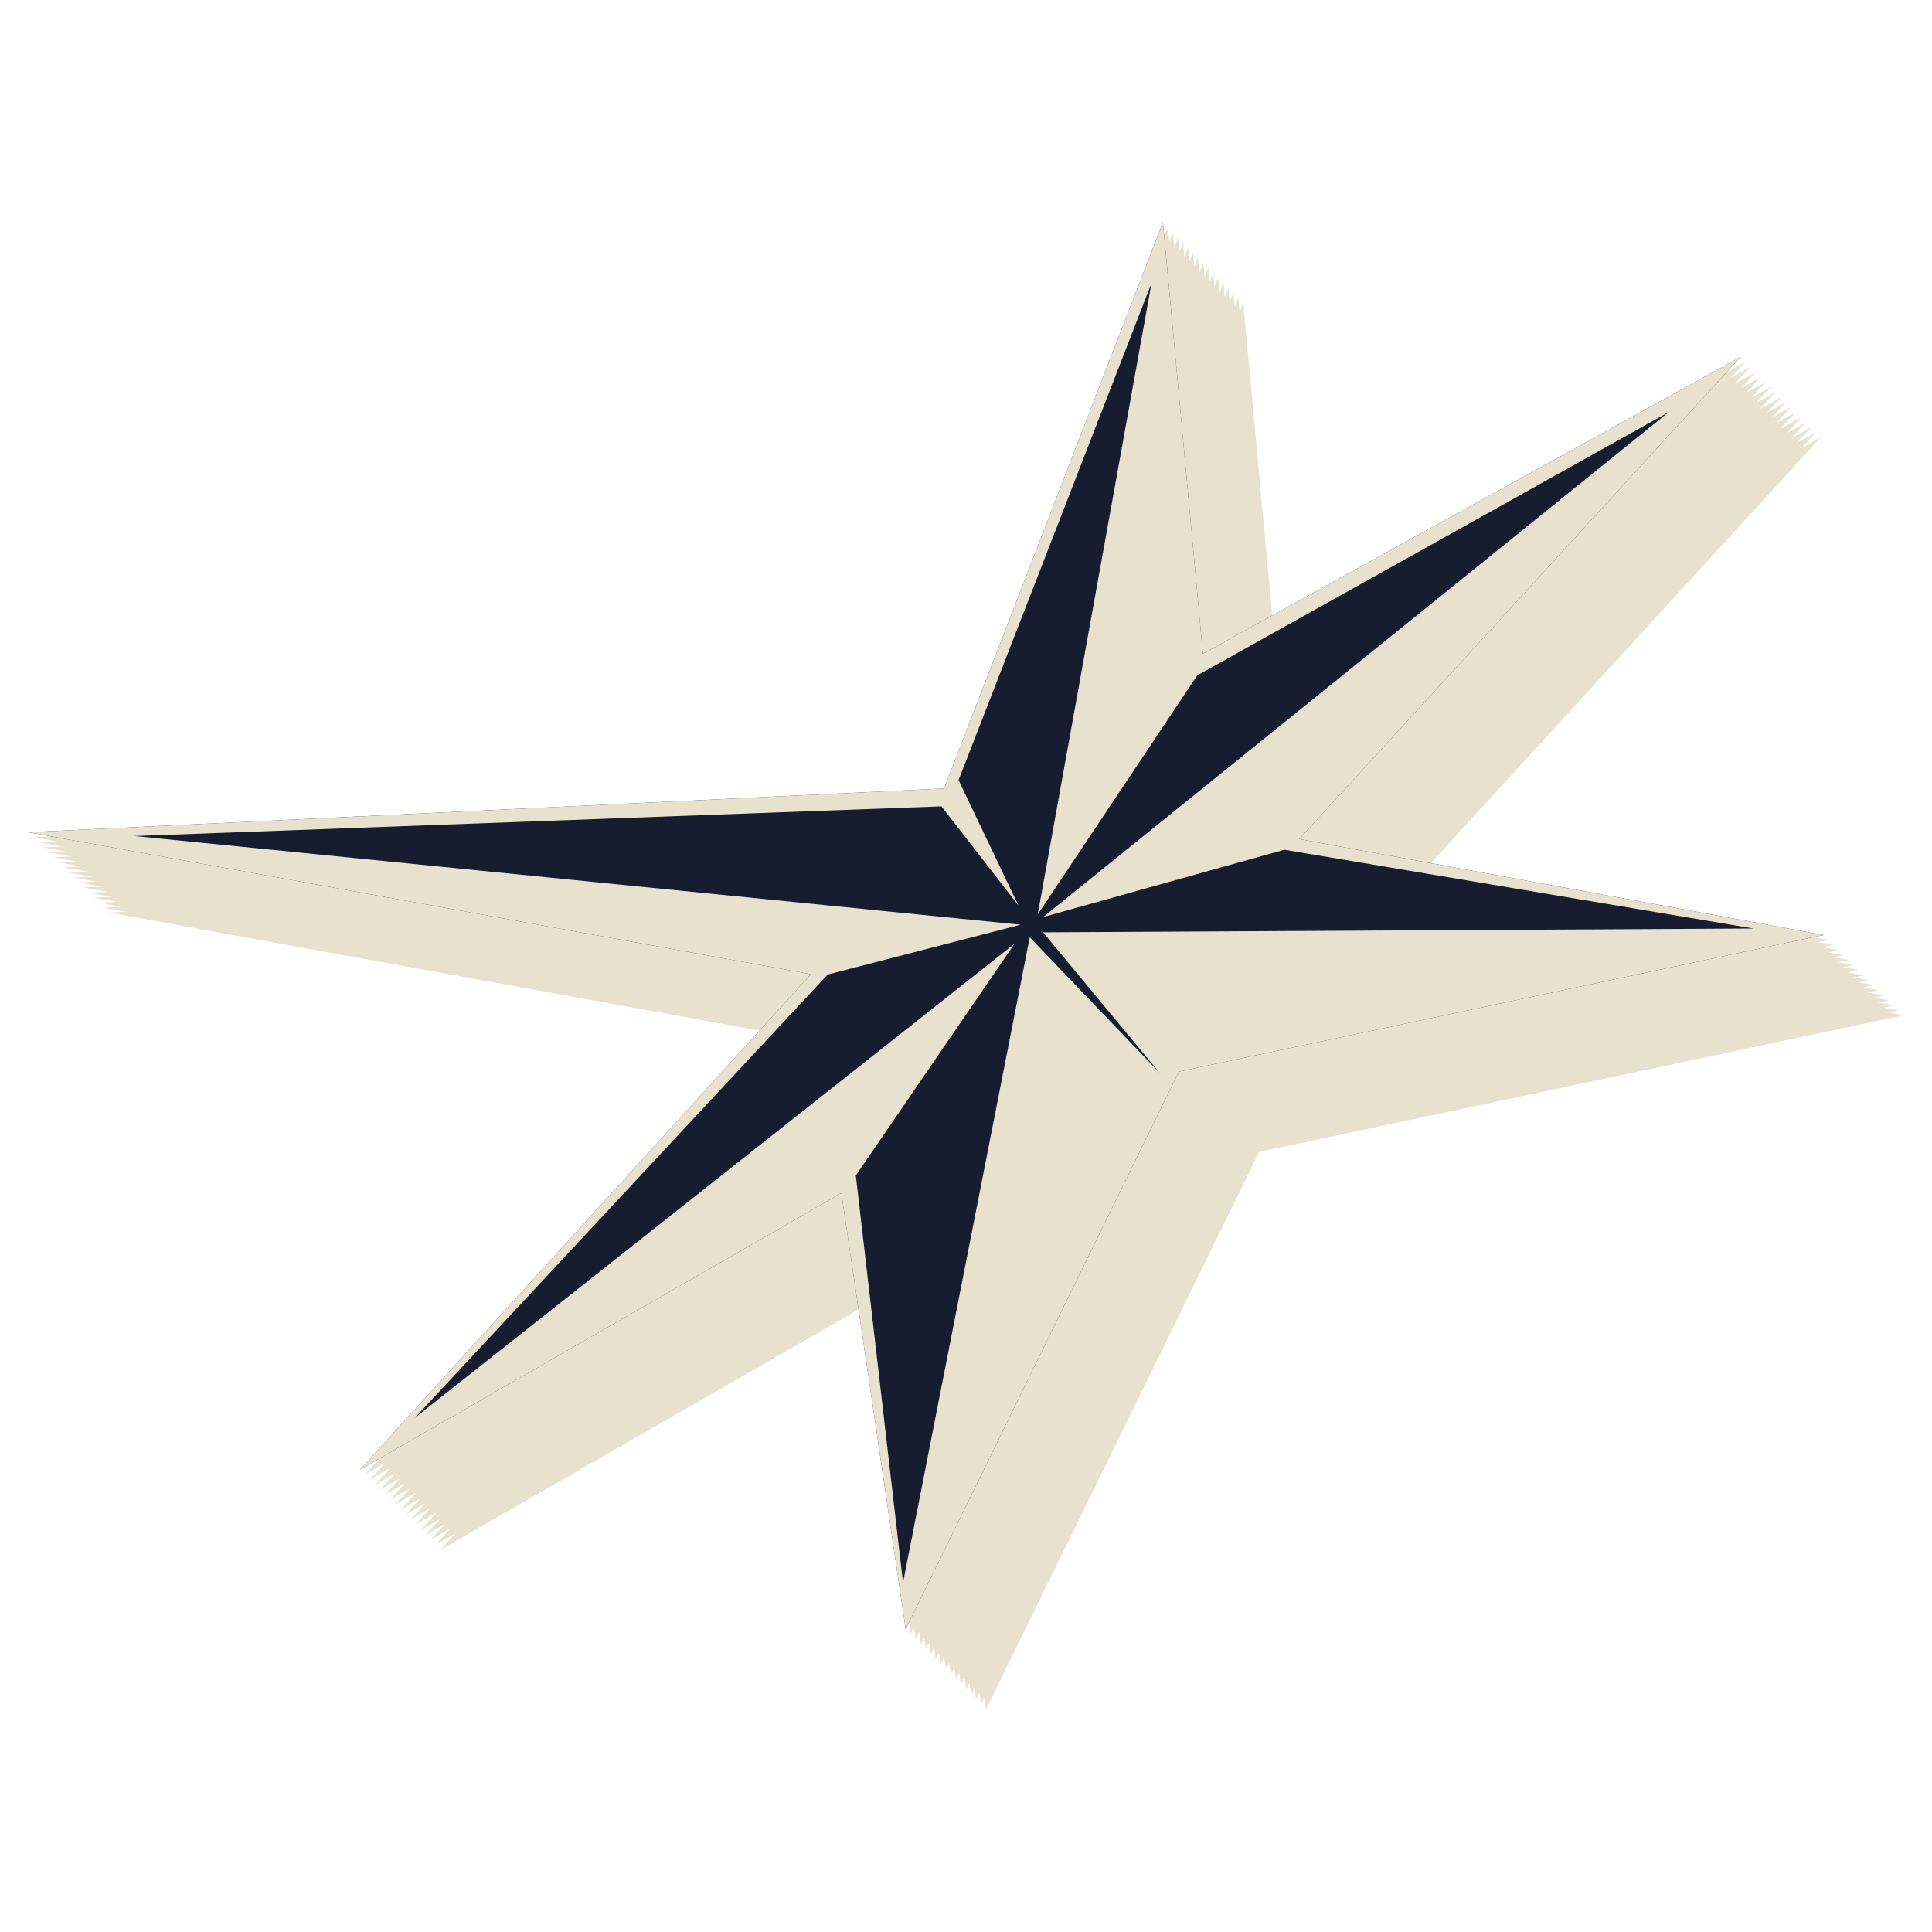
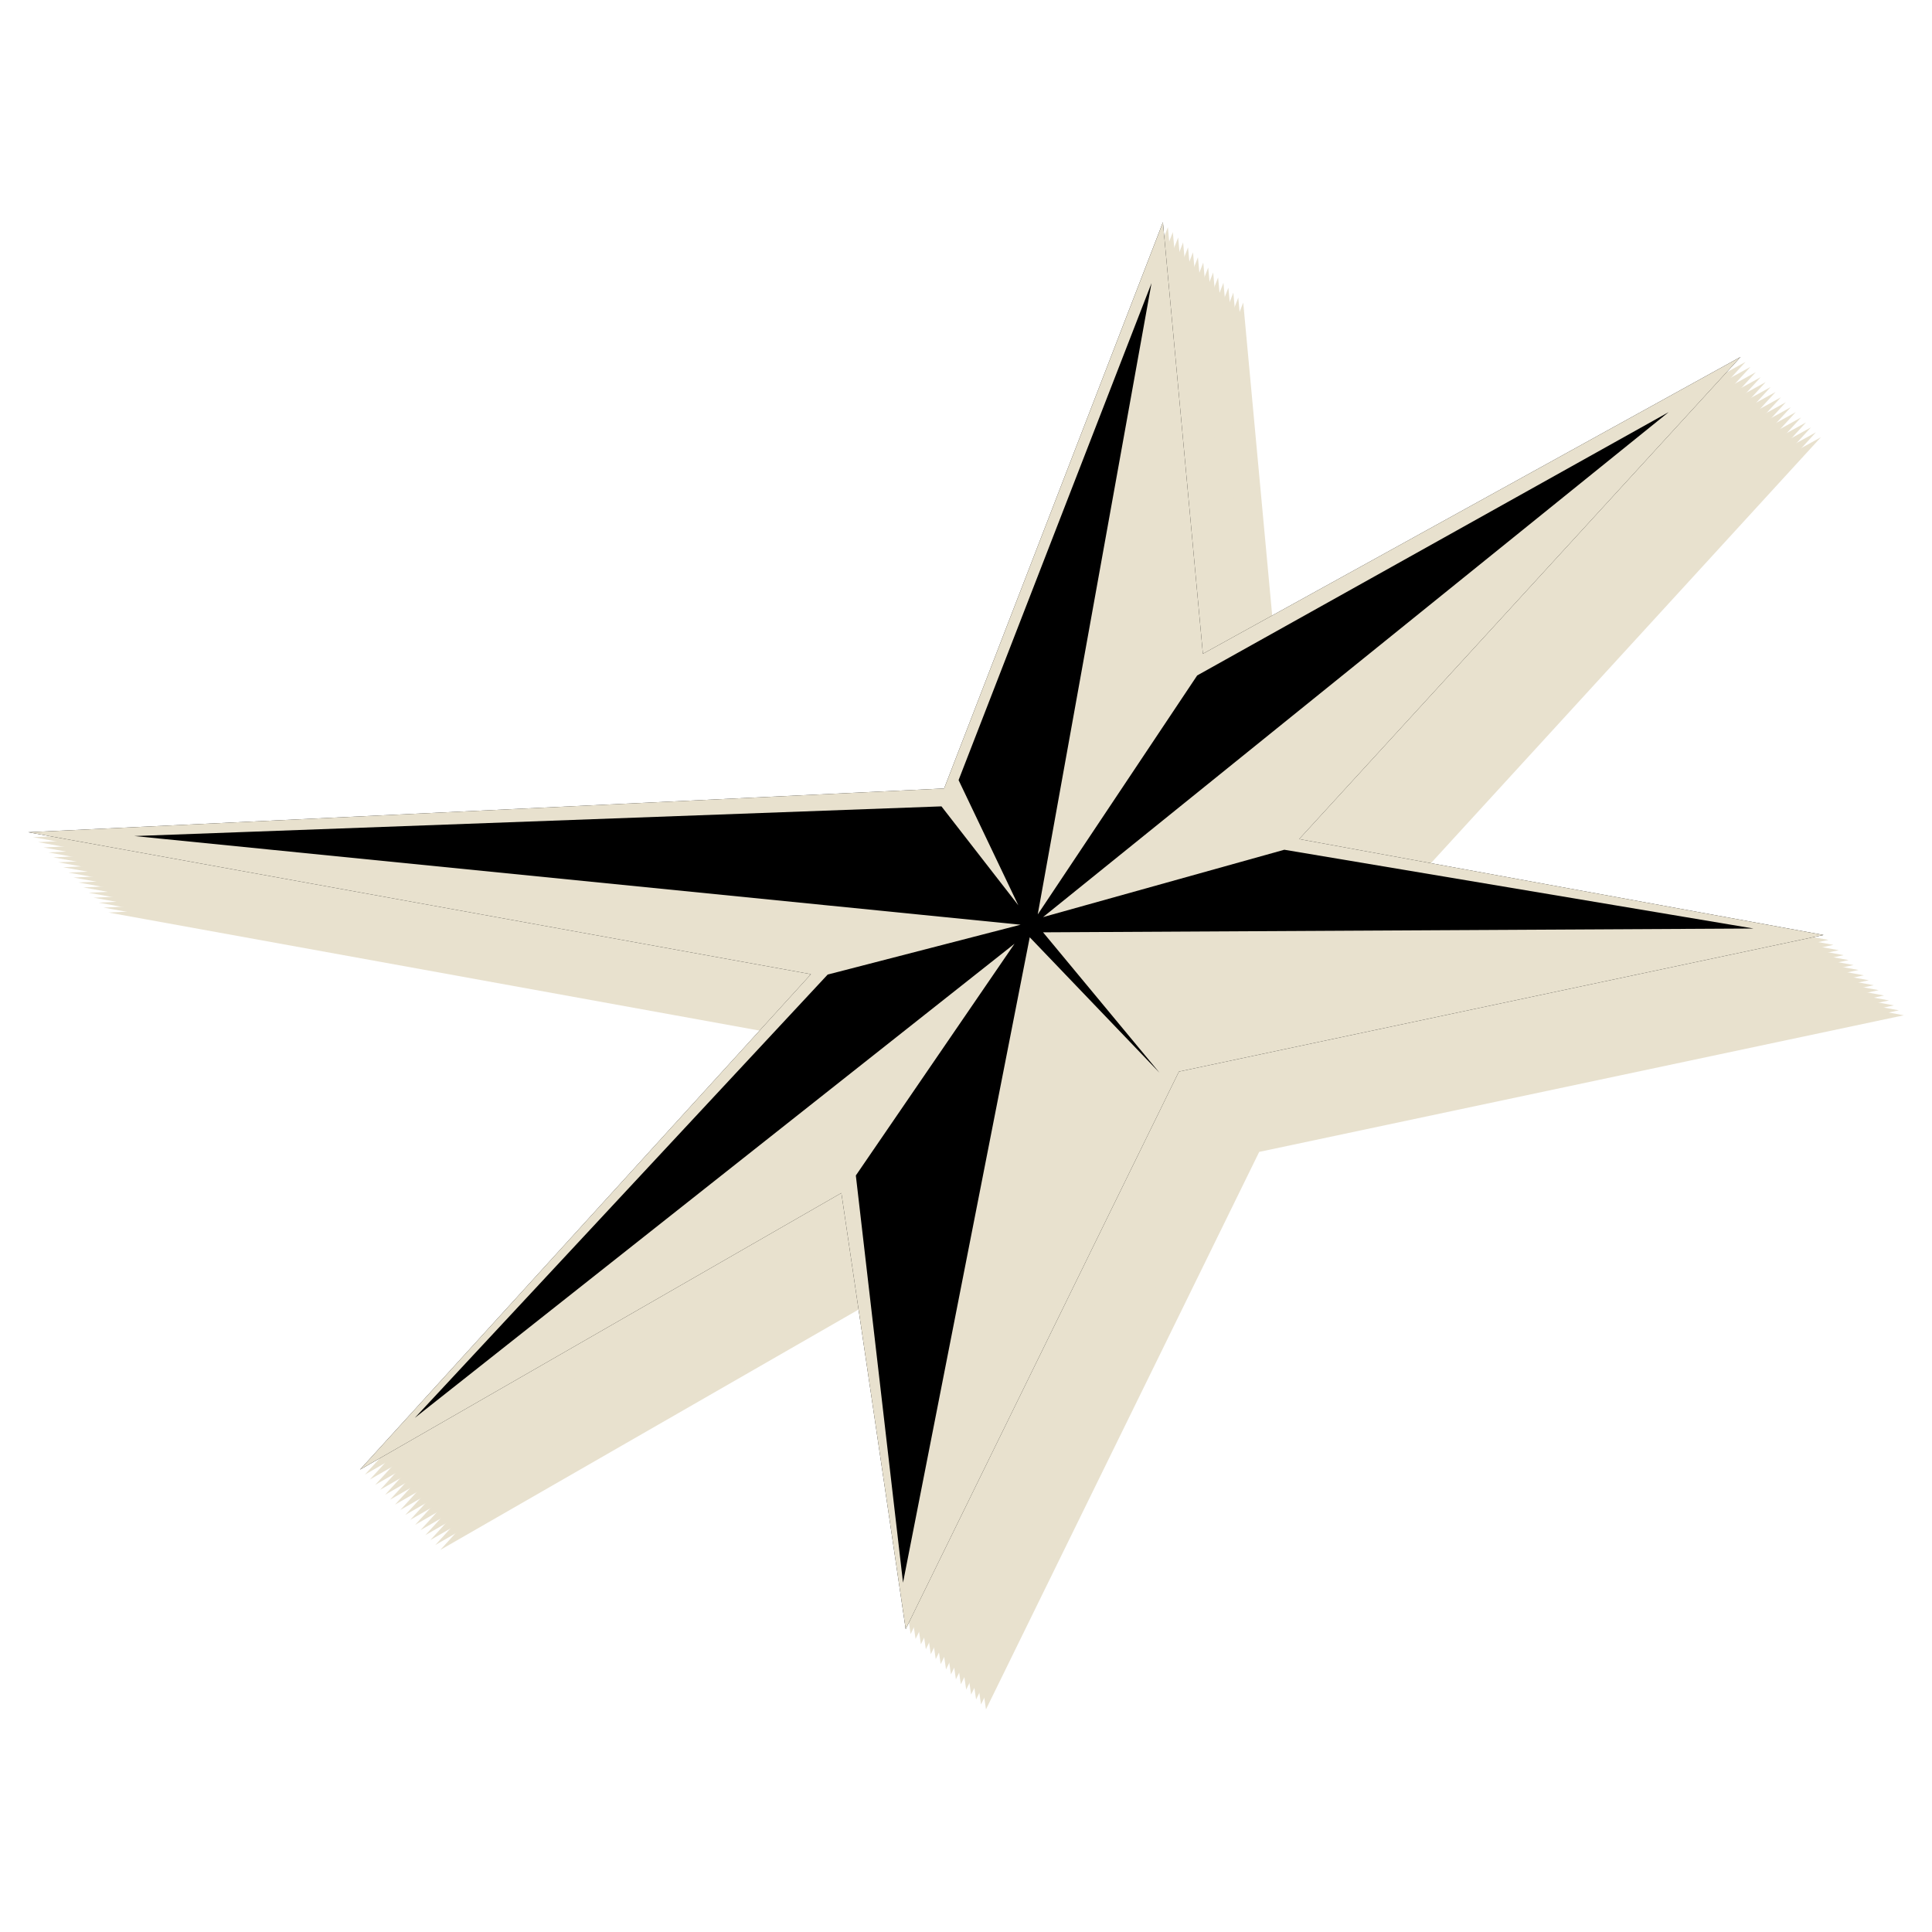
<svg xmlns="http://www.w3.org/2000/svg" viewBox="460.4 374.6 507.7 507.7" width="512" height="512">
  <defs>
    <clipPath id="t">
      <rect x="460.4" y="374.6" width="507.7" height="507.7" />
    </clipPath>
  </defs>
  <g clip-path="url(#t)">
    <path d="M 938.9,489.5 L 797.6,567.5 L 787.1,454.1 L 729.6,602.9 L 488.9,614.4 L 694.6,651.7 L 576.1,781.9 L 702.6,709.2 L 719.5,823.8 L 791.3,677.3 L 960.7,641.4 L 822.9,616.2 Z" fill="#e8e1ce" />
    <path d="M 937.6,488.2 L 796.3,566.2 L 785.8,452.8 L 728.3,601.6 L 487.6,613.1 L 693.3,650.4 L 574.8,780.6 L 701.3,707.9 L 718.2,822.5 L 790.0,676.0 L 959.4,640.1 L 821.6,614.9 Z" fill="#e8e1ce" />
    <path d="M 936.3,486.9 L 795.0,564.9 L 784.5,451.5 L 727.0,600.3 L 486.3,611.8 L 692.0,649.1 L 573.5,779.3 L 700.0,706.6 L 716.9,821.2 L 788.7,674.7 L 958.1,638.8 L 820.3,613.6 Z" fill="#e8e1ce" />
    <path d="M 935.0,485.6 L 793.7,563.6 L 783.2,450.2 L 725.7,599.0 L 485.0,610.5 L 690.7,647.8 L 572.2,778.0 L 698.7,705.3 L 715.6,819.9 L 787.4,673.4 L 956.8,637.5 L 819.0,612.3 Z" fill="#e8e1ce" />
    <path d="M 933.7,484.3 L 792.4,562.3 L 781.9,448.9 L 724.4,597.7 L 483.7,609.2 L 689.4,646.5 L 570.9,776.7 L 697.4,704.0 L 714.3,818.6 L 786.1,672.1 L 955.5,636.2 L 817.7,611.0 Z" fill="#e8e1ce" />
    <path d="M 932.3,482.9 L 791.0,560.9 L 780.5,447.5 L 723.0,596.3 L 482.3,607.8 L 688.0,645.1 L 569.5,775.3 L 696.0,702.6 L 712.9,817.2 L 784.7,670.7 L 954.1,634.8 L 816.3,609.6 Z" fill="#e8e1ce" />
    <path d="M 931.0,481.6 L 789.7,559.6 L 779.2,446.2 L 721.7,595.0 L 481.0,606.5 L 686.7,643.8 L 568.2,774.0 L 694.7,701.3 L 711.6,815.9 L 783.4,669.4 L 952.8,633.5 L 815.0,608.3 Z" fill="#e8e1ce" />
    <path d="M 929.7,480.3 L 788.4,558.3 L 777.9,444.9 L 720.4,593.7 L 479.7,605.2 L 685.4,642.5 L 566.9,772.7 L 693.4,700.0 L 710.3,814.6 L 782.1,668.1 L 951.5,632.2 L 813.7,607.0 Z" fill="#e8e1ce" />
    <path d="M 928.4,479.0 L 787.1,557.0 L 776.6,443.6 L 719.1,592.4 L 478.4,603.9 L 684.1,641.2 L 565.6,771.4 L 692.1,698.7 L 709.0,813.3 L 780.8,666.8 L 950.2,630.9 L 812.4,605.7 Z" fill="#e8e1ce" />
    <path d="M 927.0,477.6 L 785.7,555.6 L 775.2,442.2 L 717.7,591.0 L 477.0,602.5 L 682.7,639.8 L 564.2,770.0 L 690.7,697.3 L 707.6,811.9 L 779.4,665.4 L 948.8,629.5 L 811.0,604.3 Z" fill="#e8e1ce" />
    <path d="M 925.7,476.3 L 784.4,554.3 L 773.9,440.9 L 716.4,589.7 L 475.7,601.2 L 681.4,638.5 L 562.9,768.7 L 689.4,696.0 L 706.3,810.6 L 778.1,664.1 L 947.5,628.2 L 809.7,603.0 Z" fill="#e8e1ce" />
    <path d="M 924.4,475.0 L 783.1,553.0 L 772.6,439.6 L 715.1,588.4 L 474.4,599.9 L 680.1,637.2 L 561.6,767.4 L 688.1,694.7 L 705.0,809.3 L 776.8,662.8 L 946.2,626.9 L 808.4,601.7 Z" fill="#e8e1ce" />
    <path d="M 923.1,473.7 L 781.8,551.7 L 771.3,438.3 L 713.8,587.1 L 473.1,598.6 L 678.8,635.9 L 560.3,766.1 L 686.8,693.4 L 703.7,808.0 L 775.5,661.5 L 944.9,625.6 L 807.1,600.4 Z" fill="#e8e1ce" />
    <path d="M 921.8,472.4 L 780.5,550.4 L 770.0,437.0 L 712.5,585.8 L 471.8,597.3 L 677.5,634.6 L 559.0,764.8 L 685.5,692.1 L 702.4,806.7 L 774.2,660.2 L 943.6,624.3 L 805.8,599.1 Z" fill="#e8e1ce" />
    <path d="M 920.4,471.0 L 779.1,549.0 L 768.6,435.6 L 711.1,584.4 L 470.4,595.9 L 676.1,633.2 L 557.6,763.4 L 684.1,690.7 L 701.0,805.3 L 772.8,658.8 L 942.2,622.9 L 804.4,597.7 Z" fill="#e8e1ce" />
    <path d="M 919.1,469.7 L 777.8,547.7 L 767.3,434.3 L 709.8,583.1 L 469.1,594.6 L 674.8,631.9 L 556.3,762.1 L 682.8,689.4 L 699.7,804.0 L 771.5,657.5 L 940.9,621.6 L 803.1,596.4 Z" fill="#e8e1ce" />
-     <path d="M 917.8,468.4 L 776.5,546.4 L 766.0,433.0 L 708.5,581.8 L 467.8,593.3 L 673.5,630.6 L 555.0,760.8 L 681.5,688.1 L 698.4,802.7 L 770.2,656.2 L 939.6,620.3 L 801.8,595.1 Z" fill="#171d31" />
+     <path d="M 917.8,468.4 L 776.5,546.4 L 766.0,433.0 L 708.5,581.8 L 467.8,593.3 L 673.5,630.6 L 555.0,760.8 L 681.5,688.1 L 698.4,802.7 L 770.2,656.2 L 939.6,620.3 L 801.8,595.1 Z" fill="#000000" />
    <path d="M 917.8,468.4 L 776.5,546.4 L 766.0,433.0 L 708.5,581.8 L 467.8,593.3 L 673.5,630.6 L 555.0,760.8 L 681.5,688.1 L 698.4,802.7 L 770.2,656.2 L 939.6,620.3 L 801.8,595.1 Z M 898.9,482.9 L 734.5,615.6 L 797.9,597.9 L 921.2,618.6 L 734.5,619.6 L 765.1,656.5 L 731.0,620.9 L 697.7,790.5 L 685.3,683.5 L 727.0,622.6 L 569.4,747.2 L 677.9,630.7 L 728.6,617.6 L 495.7,594.3 L 707.8,586.5 L 728.0,612.5 L 712.3,579.6 L 763.0,449.0 L 733.1,614.9 L 775.0,552.1 Z" fill="#e8e1ce" fill-rule="evenodd" />
  </g>
</svg>
